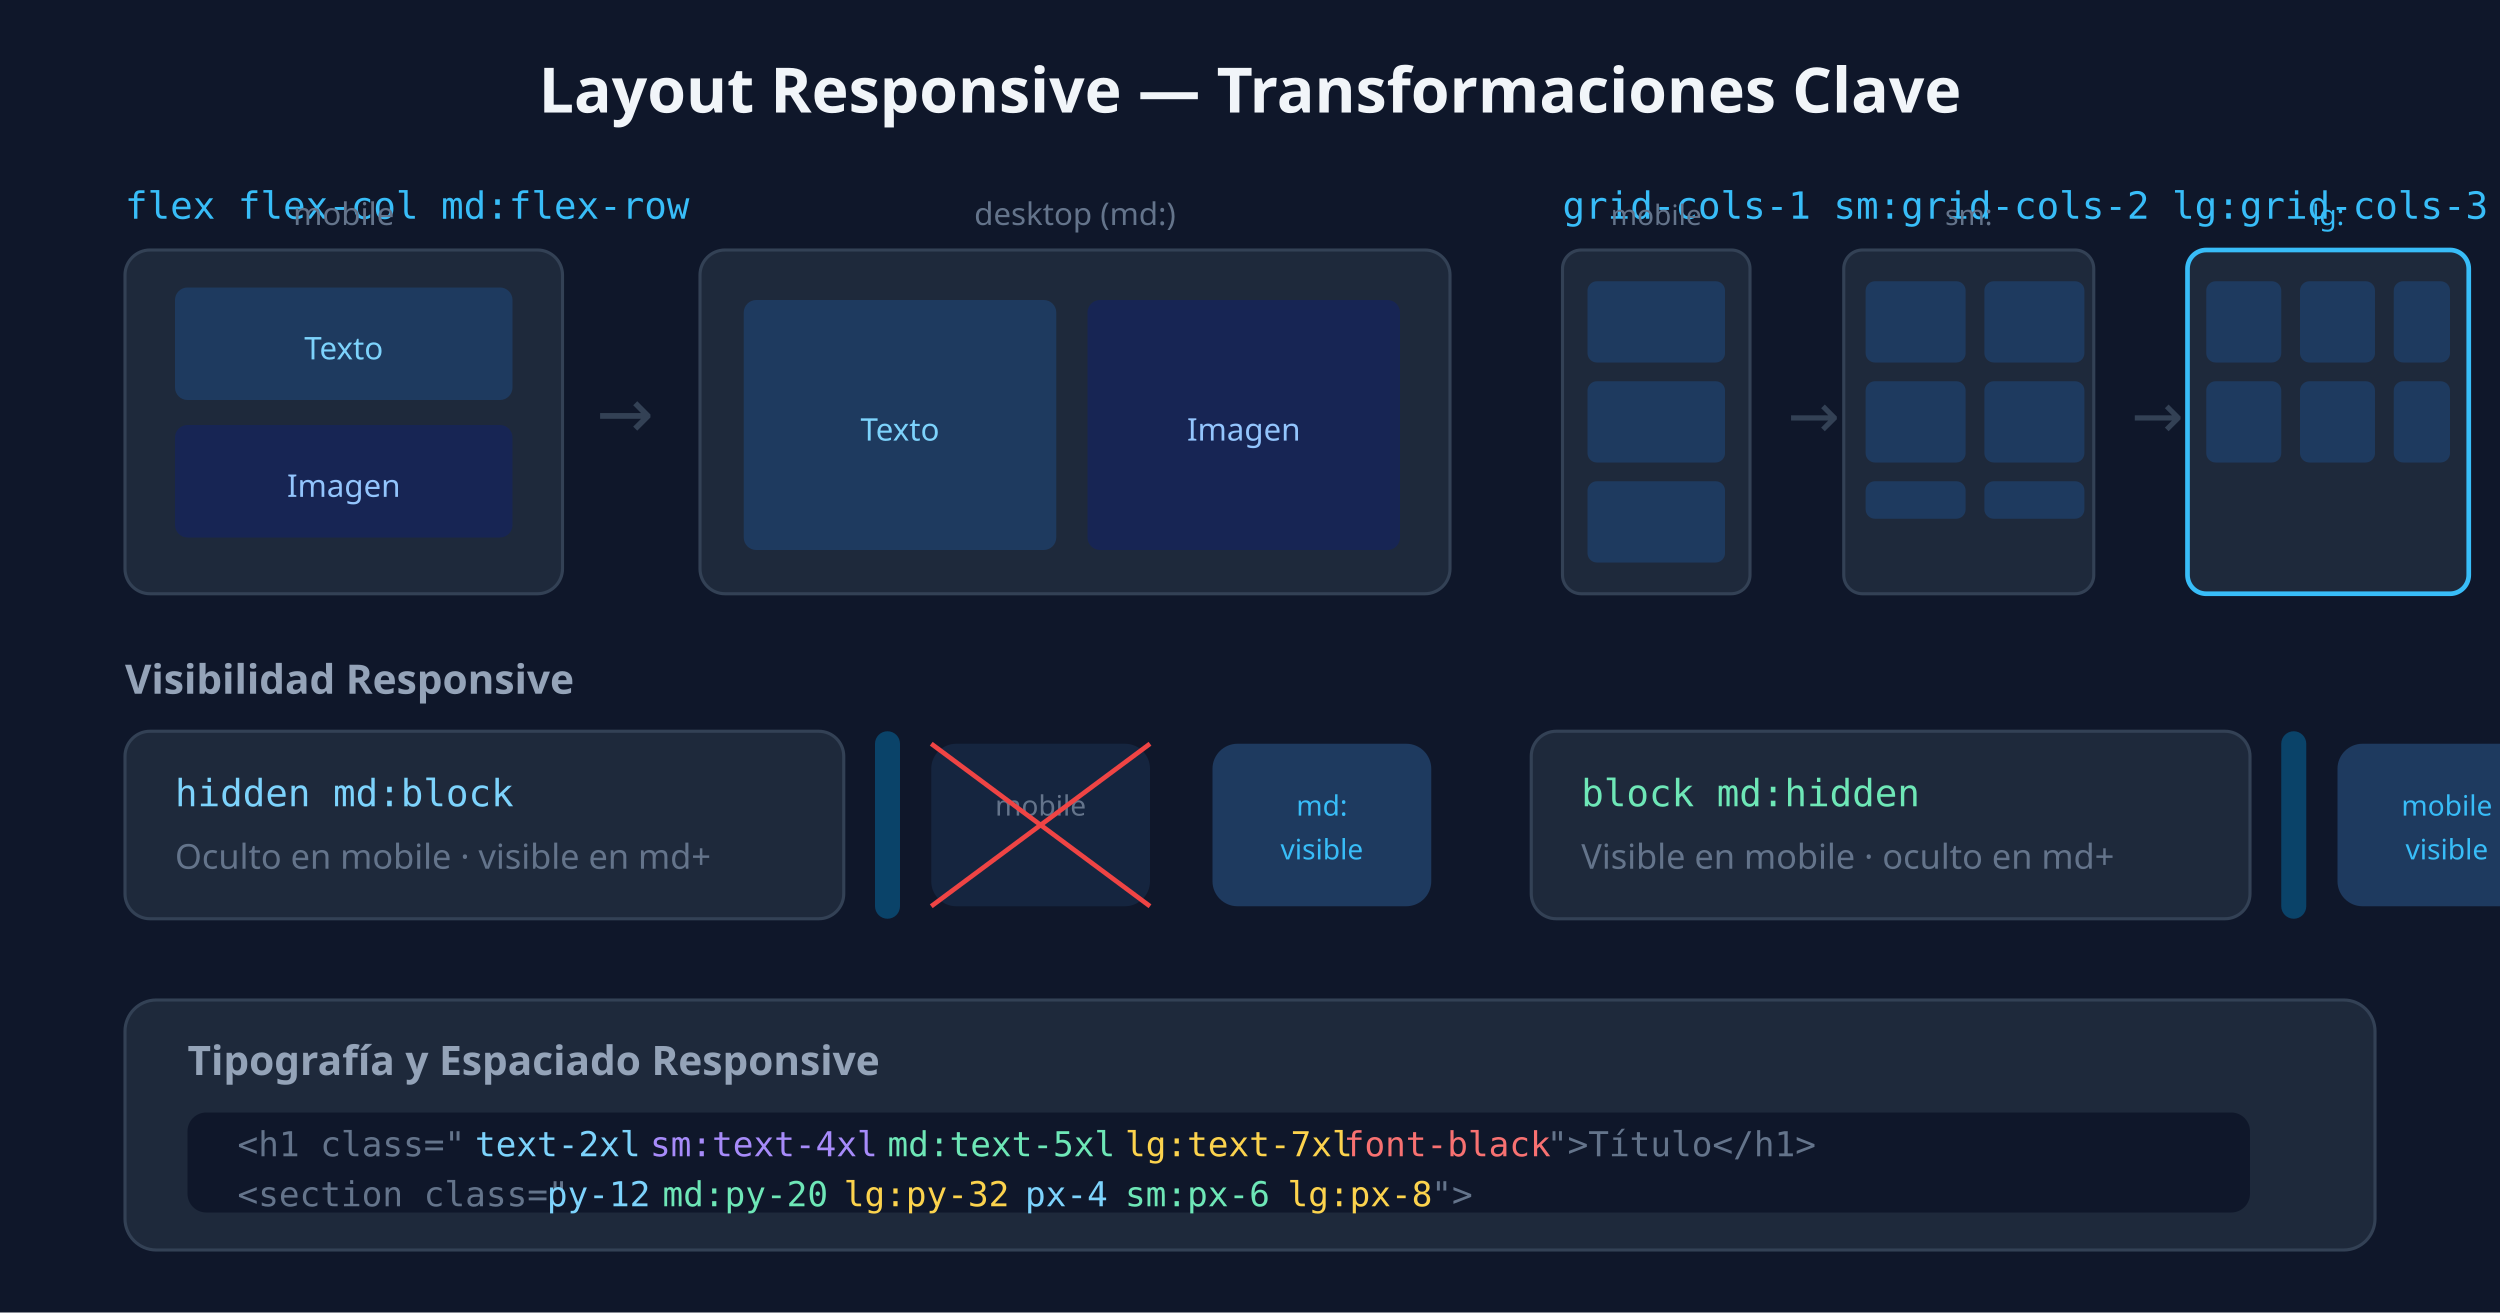
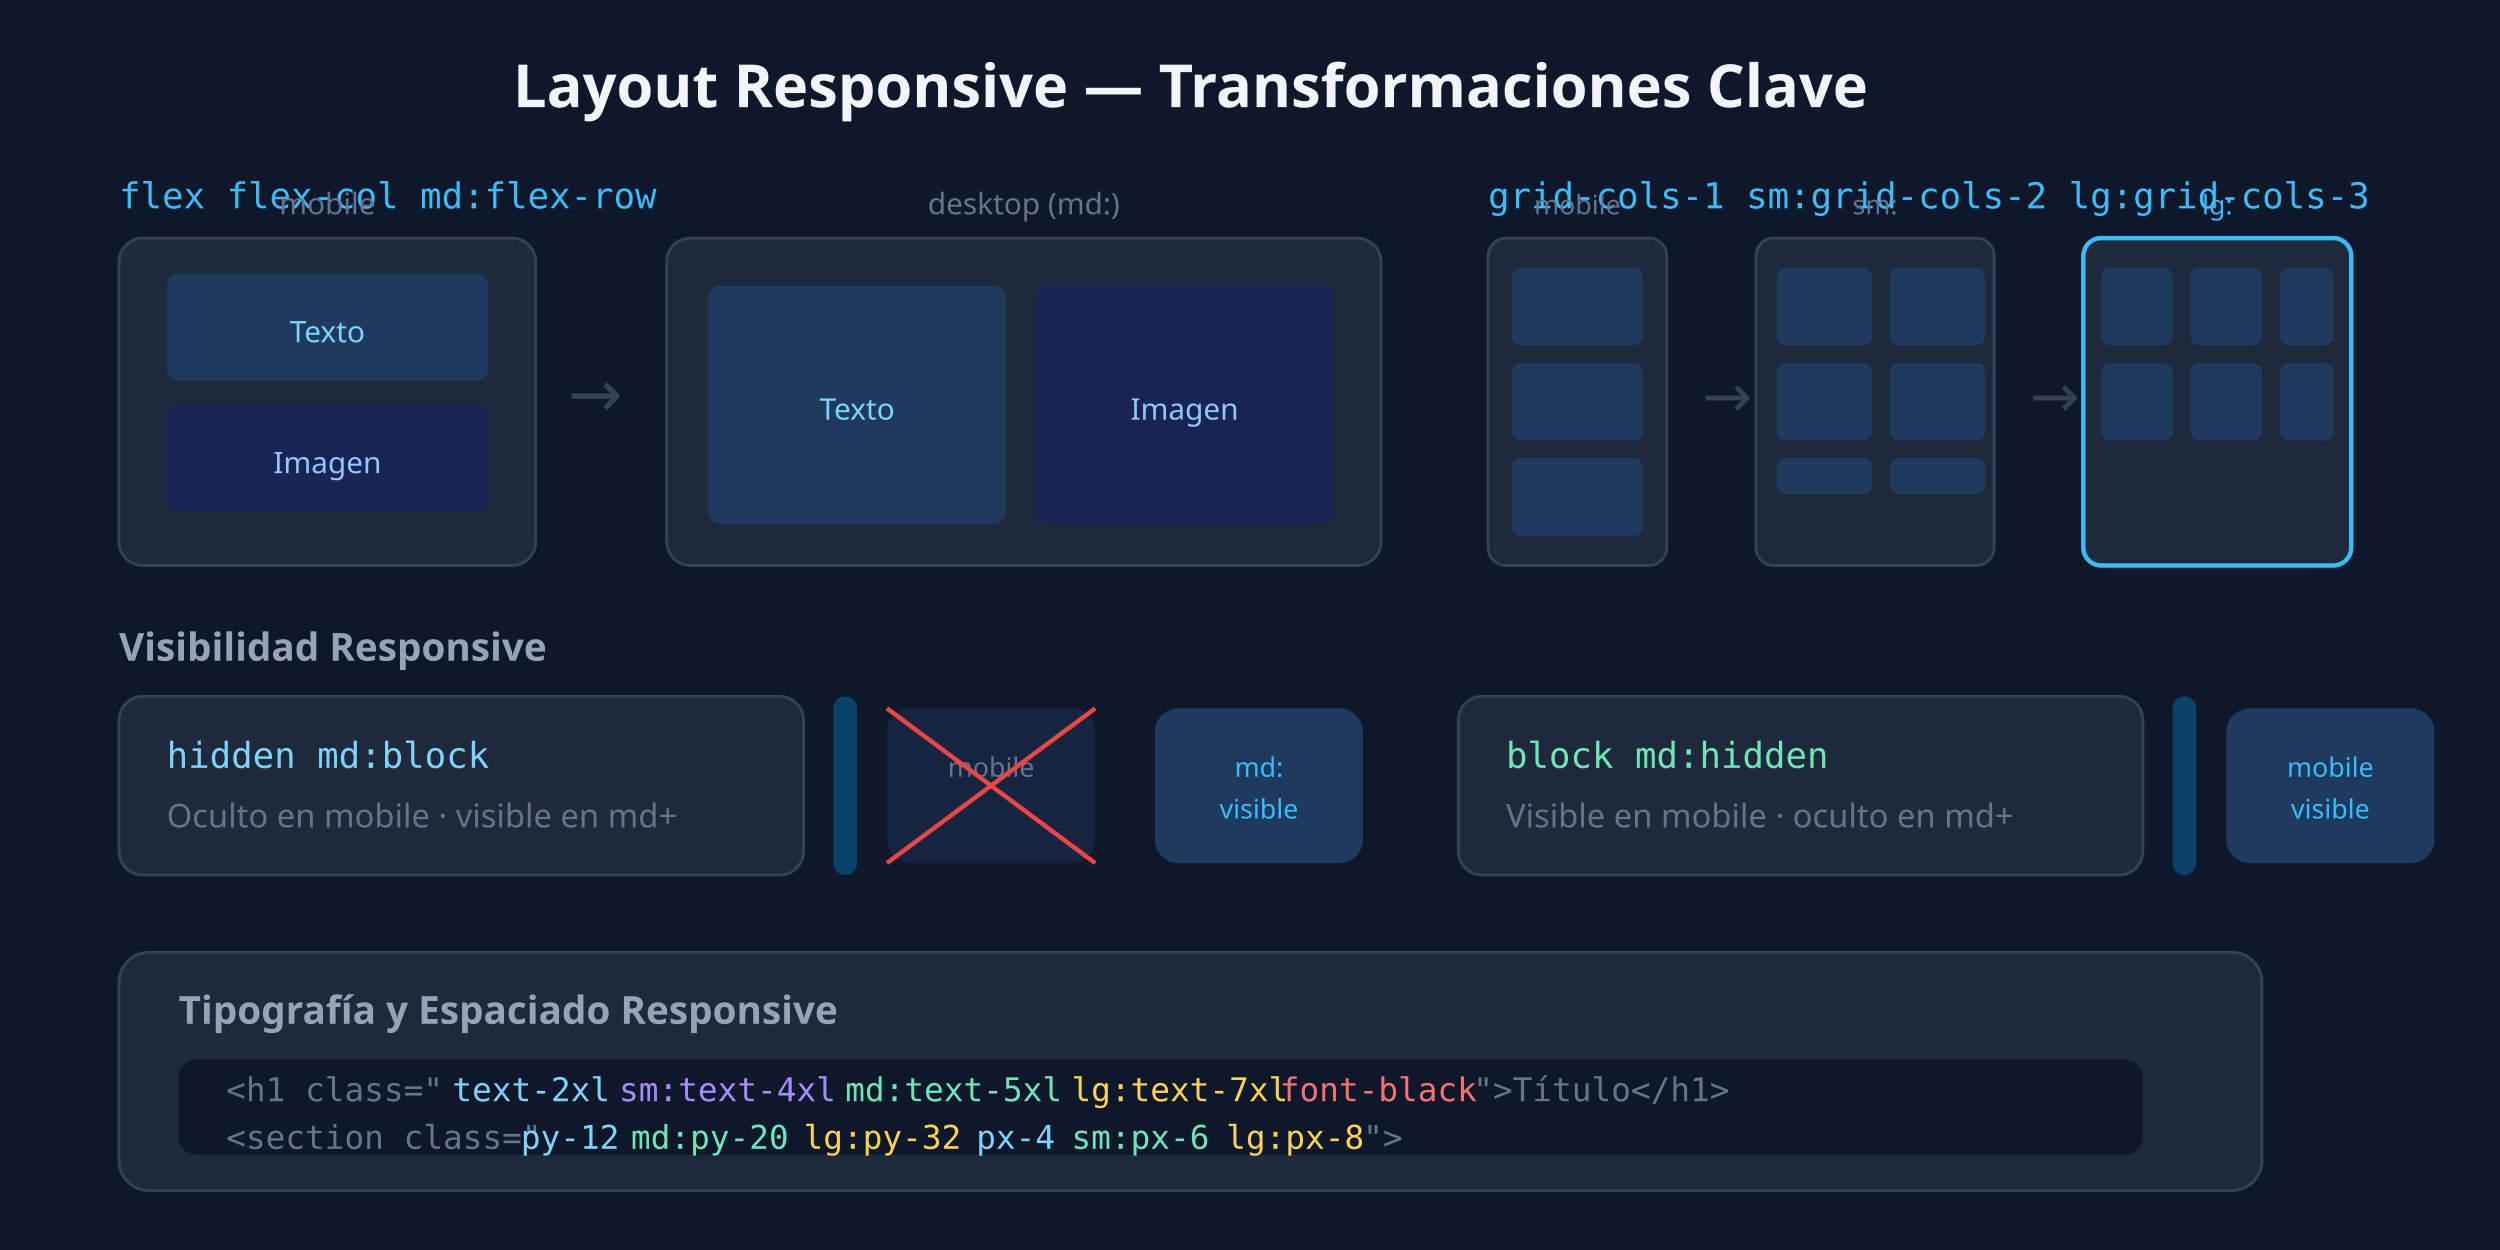
- <svg xmlns="http://www.w3.org/2000/svg" viewBox="0 0 800 420" width="800" height="420">
-   <rect width="800" height="420" fill="#0f172a" />
+ <svg xmlns="http://www.w3.org/2000/svg" viewBox="0 0 840 420" width="100%">
+   <rect width="840" height="420" fill="#0f172a" />
  <text x="400" y="36" font-family="system-ui, sans-serif" font-size="20" font-weight="700" fill="#f1f5f9" text-anchor="middle">Layout Responsive — Transformaciones Clave</text>
  <text x="40" y="70" font-family="monospace" font-size="12" fill="#38bdf8">flex flex-col md:flex-row</text>
  <rect x="40" y="80" width="140" height="110" rx="8" fill="#1e293b" stroke="#334155" stroke-width="1" />
  <text x="110" y="72" font-family="system-ui, sans-serif" font-size="10" fill="#64748b" text-anchor="middle">mobile</text>
  <rect x="56" y="92" width="108" height="36" rx="4" fill="#1e3a5f" />
  <text x="110" y="115" font-family="system-ui, sans-serif" font-size="10" fill="#7dd3fc" text-anchor="middle">Texto</text>
  <rect x="56" y="136" width="108" height="36" rx="4" fill="#172554" />
  <text x="110" y="159" font-family="system-ui, sans-serif" font-size="10" fill="#93c5fd" text-anchor="middle">Imagen</text>
  <text x="200" y="140" font-family="system-ui, sans-serif" font-size="22" fill="#334155" text-anchor="middle">→</text>
  <rect x="224" y="80" width="240" height="110" rx="8" fill="#1e293b" stroke="#334155" stroke-width="1" />
  <text x="344" y="72" font-family="system-ui, sans-serif" font-size="10" fill="#64748b" text-anchor="middle">desktop (md:)</text>
  <rect x="238" y="96" width="100" height="80" rx="4" fill="#1e3a5f" />
  <text x="288" y="141" font-family="system-ui, sans-serif" font-size="10" fill="#7dd3fc" text-anchor="middle">Texto</text>
  <rect x="348" y="96" width="100" height="80" rx="4" fill="#172554" />
  <text x="398" y="141" font-family="system-ui, sans-serif" font-size="10" fill="#93c5fd" text-anchor="middle">Imagen</text>
  <text x="500" y="70" font-family="monospace" font-size="12" fill="#38bdf8">grid-cols-1 sm:grid-cols-2 lg:grid-cols-3</text>
  <rect x="500" y="80" width="60" height="110" rx="6" fill="#1e293b" stroke="#334155" stroke-width="1" />
  <text x="530" y="72" font-family="system-ui, sans-serif" font-size="9" fill="#64748b" text-anchor="middle">mobile</text>
  <rect x="508" y="90" width="44" height="26" rx="3" fill="#1e3a5f" />
  <rect x="508" y="122" width="44" height="26" rx="3" fill="#1e3a5f" />
  <rect x="508" y="154" width="44" height="26" rx="3" fill="#1e3a5f" />
  <text x="572" y="140" font-family="system-ui, sans-serif" font-size="20" fill="#334155">→</text>
  <rect x="590" y="80" width="80" height="110" rx="6" fill="#1e293b" stroke="#334155" stroke-width="1" />
  <text x="630" y="72" font-family="system-ui, sans-serif" font-size="9" fill="#64748b" text-anchor="middle">sm:</text>
  <rect x="597" y="90" width="32" height="26" rx="3" fill="#1e3a5f" />
  <rect x="635" y="90" width="32" height="26" rx="3" fill="#1e3a5f" />
  <rect x="597" y="122" width="32" height="26" rx="3" fill="#1e3a5f" />
  <rect x="635" y="122" width="32" height="26" rx="3" fill="#1e3a5f" />
  <rect x="597" y="154" width="32" height="12" rx="3" fill="#1e3a5f" />
  <rect x="635" y="154" width="32" height="12" rx="3" fill="#1e3a5f" />
  <text x="682" y="140" font-family="system-ui, sans-serif" font-size="20" fill="#334155">→</text>
  <rect x="700" y="80" width="90" height="110" rx="6" fill="#1e293b" stroke="#38bdf8" stroke-width="1.5" />
  <text x="745" y="72" font-family="system-ui, sans-serif" font-size="9" fill="#38bdf8" text-anchor="middle">lg:</text>
  <rect x="706" y="90" width="24" height="26" rx="3" fill="#1e3a5f" />
  <rect x="736" y="90" width="24" height="26" rx="3" fill="#1e3a5f" />
  <rect x="766" y="90" width="18" height="26" rx="3" fill="#1e3a5f" />
  <rect x="706" y="122" width="24" height="26" rx="3" fill="#1e3a5f" />
  <rect x="736" y="122" width="24" height="26" rx="3" fill="#1e3a5f" />
  <rect x="766" y="122" width="18" height="26" rx="3" fill="#1e3a5f" />
  <text x="40" y="222" font-family="system-ui, sans-serif" font-size="13" font-weight="600" fill="#94a3b8">Visibilidad Responsive</text>
  <rect x="40" y="234" width="230" height="60" rx="8" fill="#1e293b" stroke="#334155" stroke-width="1" />
  <text x="56" y="258" font-family="monospace" font-size="12" fill="#7dd3fc">hidden md:block</text>
  <text x="56" y="278" font-family="system-ui, sans-serif" font-size="11" fill="#64748b">Oculto en mobile · visible en md+</text>
  <rect x="280" y="234" width="8" height="60" rx="4" fill="#0284c7" opacity="0.4" />
  <rect x="298" y="238" width="70" height="52" rx="8" fill="#1e3a5f" opacity="0.4" />
  <text x="333" y="261" font-family="system-ui, sans-serif" font-size="9" fill="#64748b" text-anchor="middle">mobile</text>
  <line x1="298" y1="238" x2="368" y2="290" stroke="#ef4444" stroke-width="1.5" />
  <line x1="368" y1="238" x2="298" y2="290" stroke="#ef4444" stroke-width="1.5" />
  <rect x="388" y="238" width="70" height="52" rx="8" fill="#1e3a5f" />
  <text x="423" y="261" font-family="system-ui, sans-serif" font-size="9" fill="#38bdf8" text-anchor="middle">md:</text>
  <text x="423" y="275" font-family="system-ui, sans-serif" font-size="9" fill="#38bdf8" text-anchor="middle">visible</text>
  <rect x="490" y="234" width="230" height="60" rx="8" fill="#1e293b" stroke="#334155" stroke-width="1" />
  <text x="506" y="258" font-family="monospace" font-size="12" fill="#6ee7b7">block md:hidden</text>
  <text x="506" y="278" font-family="system-ui, sans-serif" font-size="11" fill="#64748b">Visible en mobile · oculto en md+</text>
  <rect x="730" y="234" width="8" height="60" rx="4" fill="#0284c7" opacity="0.4" />
  <rect x="748" y="238" width="70" height="52" rx="8" fill="#1e3a5f" />
  <text x="783" y="261" font-family="system-ui, sans-serif" font-size="9" fill="#38bdf8" text-anchor="middle">mobile</text>
  <text x="783" y="275" font-family="system-ui, sans-serif" font-size="9" fill="#38bdf8" text-anchor="middle">visible</text>
  <rect x="40" y="320" width="720" height="80" rx="10" fill="#1e293b" stroke="#334155" stroke-width="1" />
  <text x="60" y="344" font-family="system-ui, sans-serif" font-size="13" font-weight="600" fill="#94a3b8">Tipografía y Espaciado Responsive</text>
  <rect x="60" y="356" width="660" height="32" rx="6" fill="#0f172a" />
  <text x="76" y="370" font-family="monospace" font-size="11" fill="#64748b">&lt;h1 class="</text>
  <text x="152" y="370" font-family="monospace" font-size="11" fill="#7dd3fc">text-2xl</text>
  <text x="208" y="370" font-family="monospace" font-size="11" fill="#a78bfa">sm:text-4xl</text>
  <text x="284" y="370" font-family="monospace" font-size="11" fill="#6ee7b7">md:text-5xl</text>
  <text x="360" y="370" font-family="monospace" font-size="11" fill="#fcd34d">lg:text-7xl</text>
  <text x="430" y="370" font-family="monospace" font-size="11" fill="#f87171">font-black</text>
  <text x="495" y="370" font-family="monospace" font-size="11" fill="#64748b">"&gt;Título&lt;/h1&gt;</text>
  <text x="76" y="386" font-family="monospace" font-size="11" fill="#64748b">&lt;section class="</text>
  <text x="175" y="386" font-family="monospace" font-size="11" fill="#7dd3fc">py-12</text>
  <text x="212" y="386" font-family="monospace" font-size="11" fill="#6ee7b7">md:py-20</text>
  <text x="270" y="386" font-family="monospace" font-size="11" fill="#fcd34d">lg:py-32</text>
  <text x="328" y="386" font-family="monospace" font-size="11" fill="#7dd3fc">px-4</text>
  <text x="360" y="386" font-family="monospace" font-size="11" fill="#6ee7b7">sm:px-6</text>
  <text x="412" y="386" font-family="monospace" font-size="11" fill="#fcd34d">lg:px-8</text>
  <text x="458" y="386" font-family="monospace" font-size="11" fill="#64748b">"&gt;</text>
</svg>
